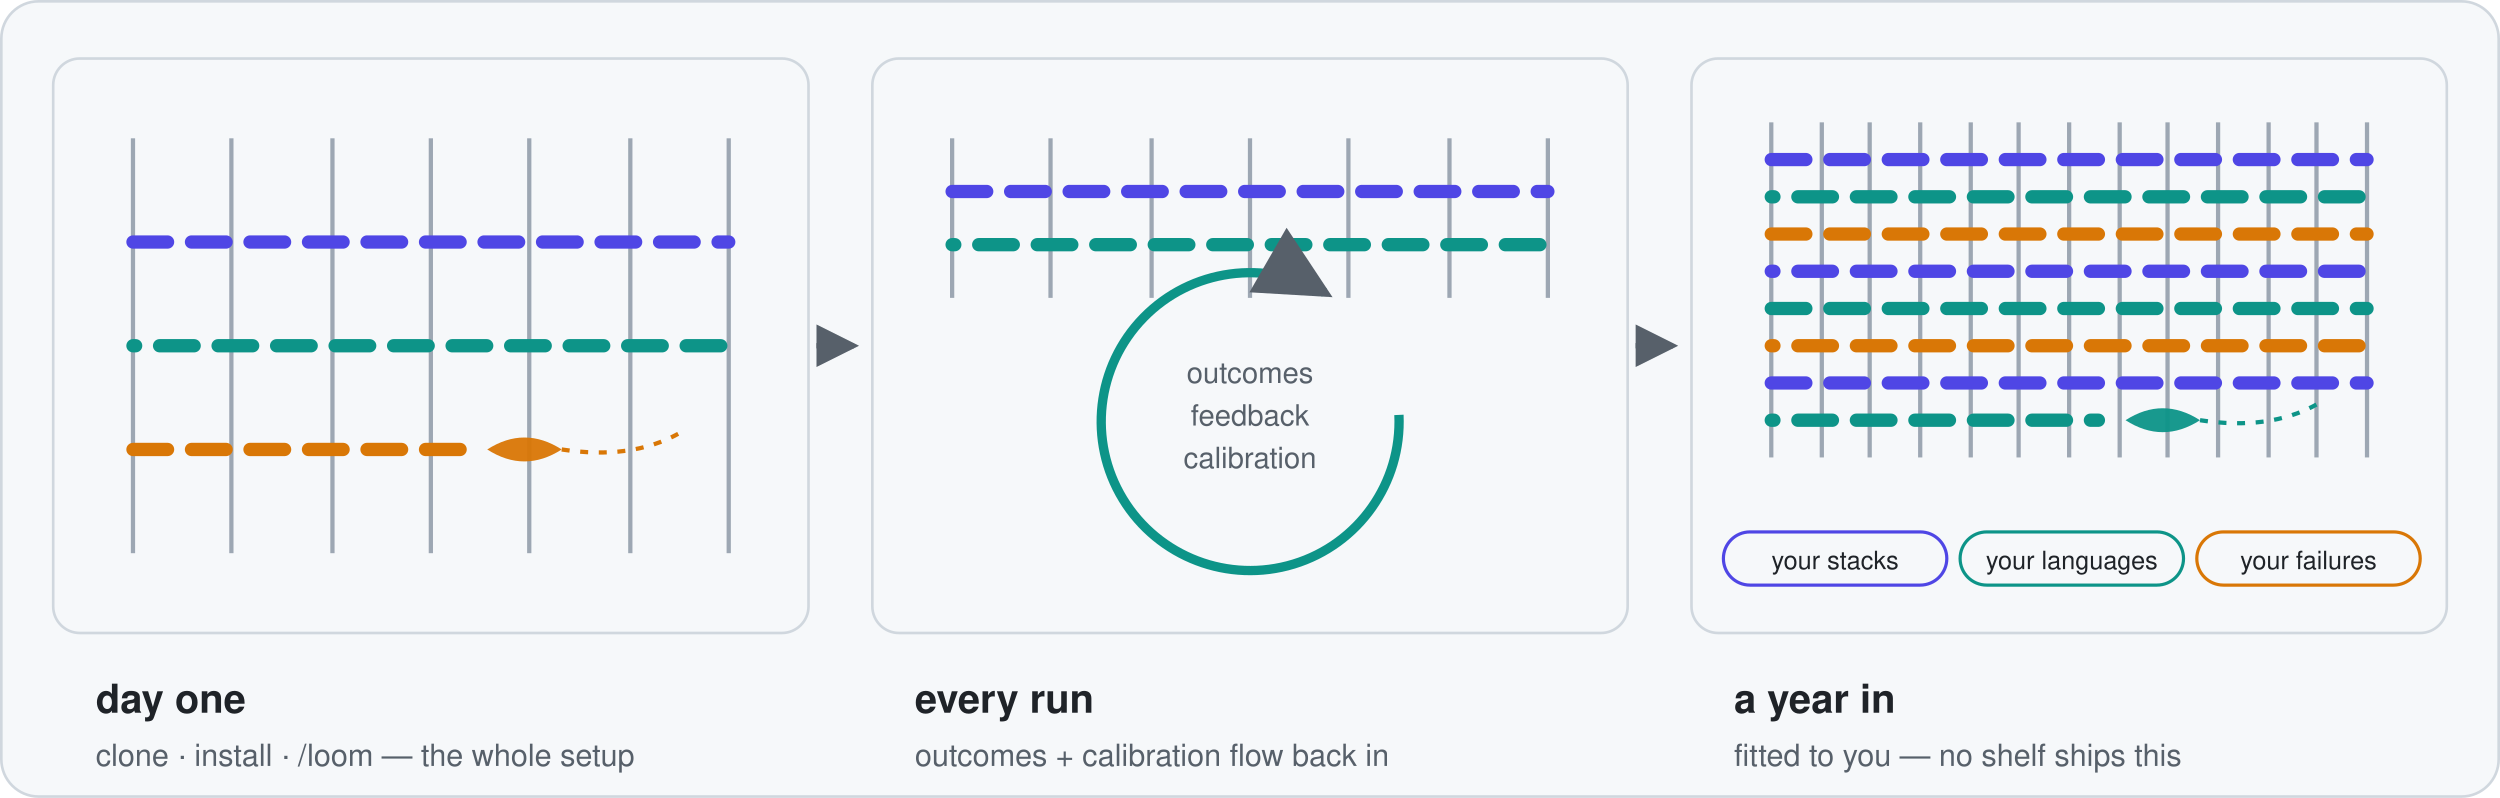
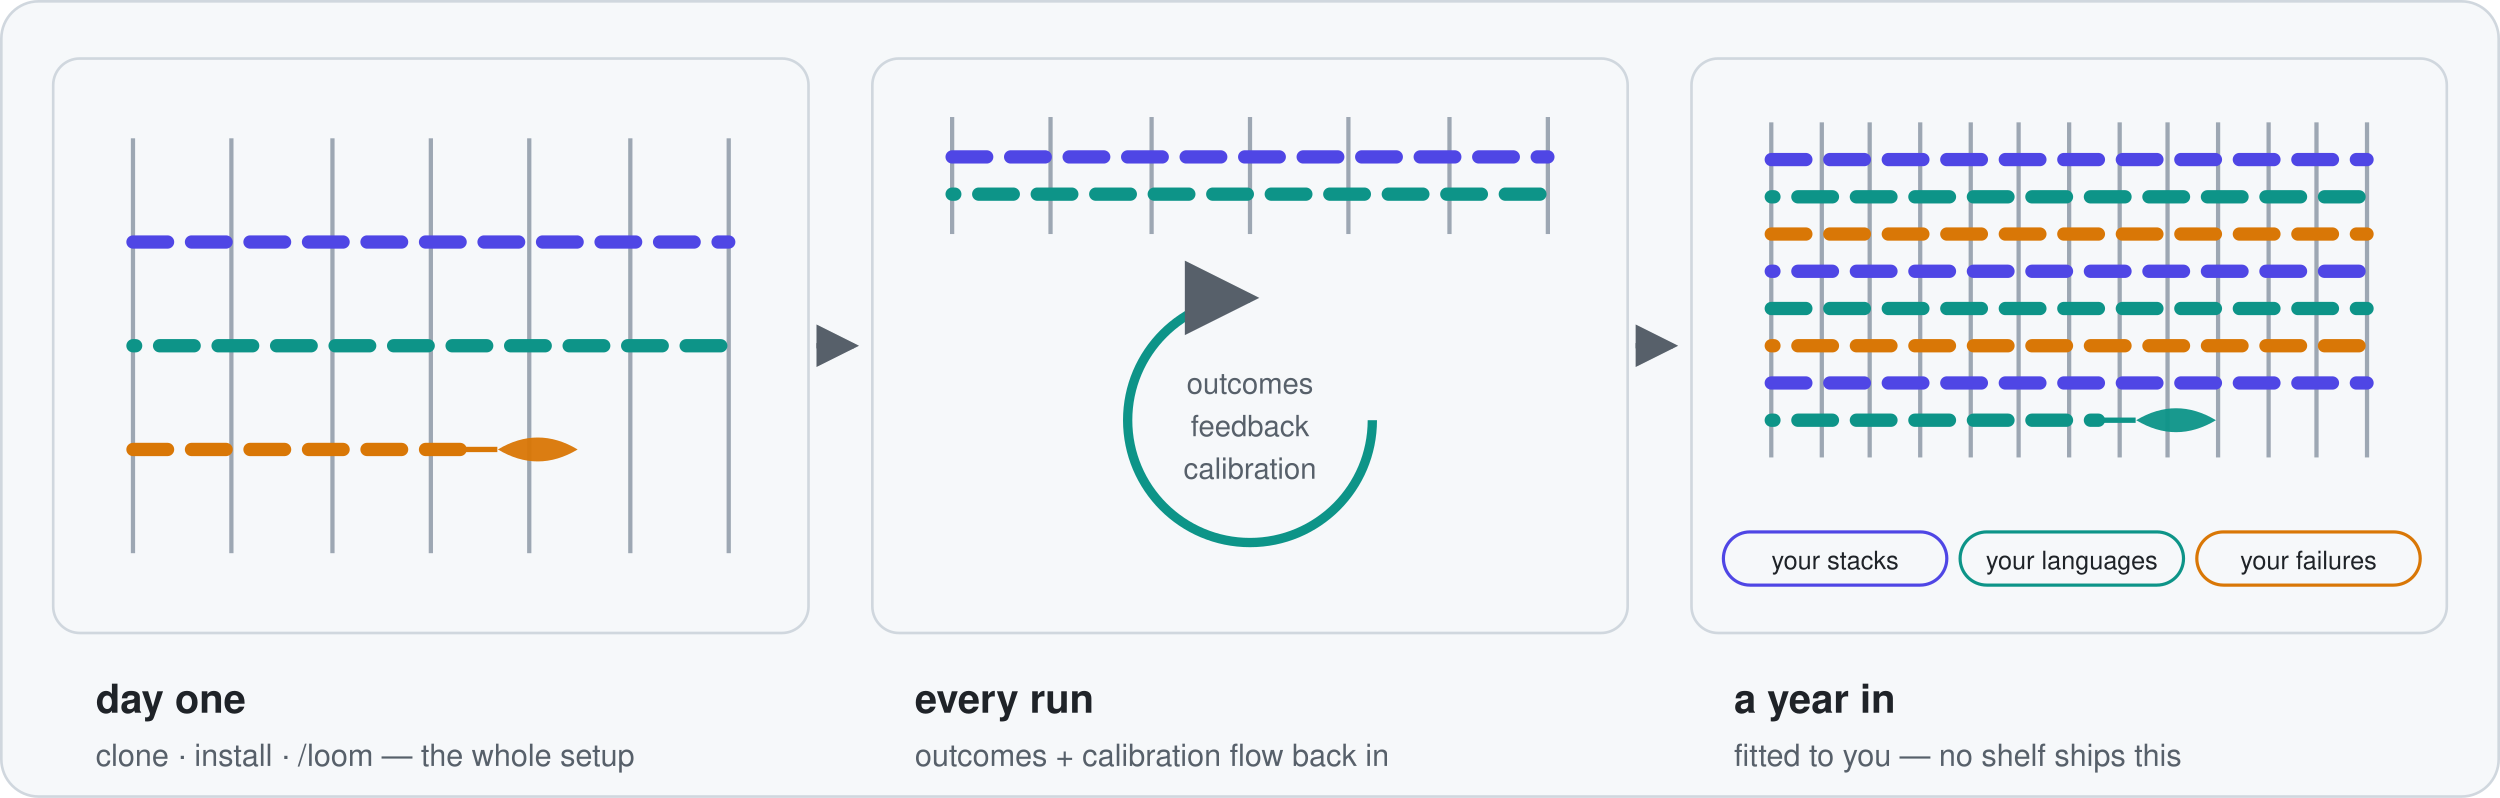
<svg xmlns="http://www.w3.org/2000/svg" viewBox="0 0 940 300" role="img" aria-label="a Loom compounds: day one, every run, a year in">
  <rect x="0.5" y="0.5" width="939" height="299" rx="14" fill="#f6f8fa" stroke="#d0d7de" />
  <defs>
    <marker id="gr" viewBox="0 0 8 8" refX="7" refY="4" markerWidth="8" markerHeight="8" orient="auto">
      <path d="M0,0 L8,4 L0,8 z" fill="#57606a" />
    </marker>
  </defs>
  <rect x="20" y="22" width="284" height="216" rx="10" fill="#f6f8fa" stroke="#d0d7de" />
  <text x="36" y="268" font-family="-apple-system,Segoe UI,Helvetica,Arial,sans-serif" font-size="15" font-weight="700" fill="#1f2328">day one</text>
  <text x="36" y="288" font-family="-apple-system,Segoe UI,Helvetica,Arial,sans-serif" font-size="11.5" fill="#57606a">clone · install · /loom — the whole setup</text>
  <line x1="307" y1="130.0" x2="321" y2="130.0" stroke="#57606a" stroke-width="2" marker-end="url(#gr)" />
  <rect x="328" y="22" width="284" height="216" rx="10" fill="#f6f8fa" stroke="#d0d7de" />
  <text x="344" y="268" font-family="-apple-system,Segoe UI,Helvetica,Arial,sans-serif" font-size="15" font-weight="700" fill="#1f2328">every run</text>
  <text x="344" y="288" font-family="-apple-system,Segoe UI,Helvetica,Arial,sans-serif" font-size="11.5" fill="#57606a">outcomes + calibration flow back in</text>
  <line x1="615" y1="130.0" x2="629" y2="130.0" stroke="#57606a" stroke-width="2" marker-end="url(#gr)" />
  <rect x="636" y="22" width="284" height="216" rx="10" fill="#f6f8fa" stroke="#d0d7de" />
  <text x="652" y="268" font-family="-apple-system,Segoe UI,Helvetica,Arial,sans-serif" font-size="15" font-weight="700" fill="#1f2328">a year in</text>
  <text x="652" y="288" font-family="-apple-system,Segoe UI,Helvetica,Arial,sans-serif" font-size="11.5" fill="#57606a">fitted to you — no shelf ships this</text>
  <line x1="50" y1="52" x2="50" y2="208" stroke="#9da7b3" stroke-width="1.6" />
  <line x1="87" y1="52" x2="87" y2="208" stroke="#9da7b3" stroke-width="1.6" />
  <line x1="125" y1="52" x2="125" y2="208" stroke="#9da7b3" stroke-width="1.6" />
  <line x1="162" y1="52" x2="162" y2="208" stroke="#9da7b3" stroke-width="1.6" />
  <line x1="199" y1="52" x2="199" y2="208" stroke="#9da7b3" stroke-width="1.6" />
  <line x1="237" y1="52" x2="237" y2="208" stroke="#9da7b3" stroke-width="1.6" />
  <line x1="274" y1="52" x2="274" y2="208" stroke="#9da7b3" stroke-width="1.6" />
  <line x1="50" y1="91" x2="274" y2="91" stroke="#4f46e5" stroke-width="5" stroke-linecap="round" stroke-dasharray="13 9" stroke-dashoffset="0" />
  <line x1="50" y1="130" x2="274" y2="130" stroke="#0d9488" stroke-width="5" stroke-linecap="round" stroke-dasharray="13 9" stroke-dashoffset="12" />
  <line x1="50" y1="169" x2="173" y2="169" stroke="#d97706" stroke-width="5" stroke-linecap="round" stroke-dasharray="13 9" stroke-dashoffset="0" />
-   <path d="M183.2 169.0 q14 -9 28 0 q-14 9 -28 0 z" fill="#d97706" opacity="0.95" />
-   <path d="M211.2 169.0 q26 4 44 -6" stroke="#d97706" stroke-width="1.6" fill="none" stroke-dasharray="3 4" />
-   <line x1="358" y1="52" x2="358" y2="112" stroke="#9da7b3" stroke-width="1.6" />
-   <line x1="395" y1="52" x2="395" y2="112" stroke="#9da7b3" stroke-width="1.6" />
-   <line x1="433" y1="52" x2="433" y2="112" stroke="#9da7b3" stroke-width="1.6" />
-   <line x1="470" y1="52" x2="470" y2="112" stroke="#9da7b3" stroke-width="1.6" />
-   <line x1="507" y1="52" x2="507" y2="112" stroke="#9da7b3" stroke-width="1.6" />
-   <line x1="545" y1="52" x2="545" y2="112" stroke="#9da7b3" stroke-width="1.6" />
-   <line x1="582" y1="52" x2="582" y2="112" stroke="#9da7b3" stroke-width="1.6" />
-   <line x1="358" y1="72" x2="582" y2="72" stroke="#4f46e5" stroke-width="5" stroke-linecap="round" stroke-dasharray="13 9" stroke-dashoffset="0" />
-   <line x1="358" y1="92" x2="582" y2="92" stroke="#0d9488" stroke-width="5" stroke-linecap="round" stroke-dasharray="13 9" stroke-dashoffset="12" />
-   <path d="M 526.0 156.0 A 56 56 0 1 1 498.0 110.0" fill="none" stroke="#0d9488" stroke-width="3.5" marker-end="url(#gr)" />
-   <text x="470.0" y="144.0" font-family="-apple-system,Segoe UI,Helvetica,Arial,sans-serif" font-size="11" text-anchor="middle" fill="#57606a">outcomes</text>
-   <text x="470.0" y="160.0" font-family="-apple-system,Segoe UI,Helvetica,Arial,sans-serif" font-size="11" text-anchor="middle" fill="#57606a">feedback</text>
-   <text x="470.0" y="176.0" font-family="-apple-system,Segoe UI,Helvetica,Arial,sans-serif" font-size="11" text-anchor="middle" fill="#57606a">calibration</text>
+   <line x1="173" y1="169" x2="187" y2="169" stroke="#d97706" stroke-width="2" />
+   <path d="M187.2 169.0 q15 -9 30 0 q-15 9 -30 0 z" fill="#d97706" opacity="0.95" />
+   <line x1="358" y1="44" x2="358" y2="88" stroke="#9da7b3" stroke-width="1.6" />
+   <line x1="395" y1="44" x2="395" y2="88" stroke="#9da7b3" stroke-width="1.6" />
+   <line x1="433" y1="44" x2="433" y2="88" stroke="#9da7b3" stroke-width="1.6" />
+   <line x1="470" y1="44" x2="470" y2="88" stroke="#9da7b3" stroke-width="1.6" />
+   <line x1="507" y1="44" x2="507" y2="88" stroke="#9da7b3" stroke-width="1.6" />
+   <line x1="545" y1="44" x2="545" y2="88" stroke="#9da7b3" stroke-width="1.6" />
+   <line x1="582" y1="44" x2="582" y2="88" stroke="#9da7b3" stroke-width="1.6" />
+   <line x1="358" y1="59" x2="582" y2="59" stroke="#4f46e5" stroke-width="5" stroke-linecap="round" stroke-dasharray="13 9" stroke-dashoffset="0" />
+   <line x1="358" y1="73" x2="582" y2="73" stroke="#0d9488" stroke-width="5" stroke-linecap="round" stroke-dasharray="13 9" stroke-dashoffset="12" />
+   <path d="M 516.0 158 A 46 46 0 1 1 470.0 112" fill="none" stroke="#0d9488" stroke-width="3.5" marker-end="url(#gr)" />
+   <text x="470.0" y="148" font-family="-apple-system,Segoe UI,Helvetica,Arial,sans-serif" font-size="11" text-anchor="middle" fill="#57606a">outcomes</text>
+   <text x="470.0" y="164" font-family="-apple-system,Segoe UI,Helvetica,Arial,sans-serif" font-size="11" text-anchor="middle" fill="#57606a">feedback</text>
+   <text x="470.0" y="180" font-family="-apple-system,Segoe UI,Helvetica,Arial,sans-serif" font-size="11" text-anchor="middle" fill="#57606a">calibration</text>
  <line x1="666" y1="46" x2="666" y2="172" stroke="#9da7b3" stroke-width="1.6" />
  <line x1="685" y1="46" x2="685" y2="172" stroke="#9da7b3" stroke-width="1.6" />
  <line x1="703" y1="46" x2="703" y2="172" stroke="#9da7b3" stroke-width="1.6" />
  <line x1="722" y1="46" x2="722" y2="172" stroke="#9da7b3" stroke-width="1.6" />
  <line x1="741" y1="46" x2="741" y2="172" stroke="#9da7b3" stroke-width="1.6" />
  <line x1="759" y1="46" x2="759" y2="172" stroke="#9da7b3" stroke-width="1.6" />
  <line x1="778" y1="46" x2="778" y2="172" stroke="#9da7b3" stroke-width="1.6" />
  <line x1="797" y1="46" x2="797" y2="172" stroke="#9da7b3" stroke-width="1.6" />
  <line x1="815" y1="46" x2="815" y2="172" stroke="#9da7b3" stroke-width="1.6" />
  <line x1="834" y1="46" x2="834" y2="172" stroke="#9da7b3" stroke-width="1.6" />
  <line x1="853" y1="46" x2="853" y2="172" stroke="#9da7b3" stroke-width="1.6" />
  <line x1="871" y1="46" x2="871" y2="172" stroke="#9da7b3" stroke-width="1.6" />
  <line x1="890" y1="46" x2="890" y2="172" stroke="#9da7b3" stroke-width="1.6" />
  <line x1="666" y1="60" x2="890" y2="60" stroke="#4f46e5" stroke-width="5" stroke-linecap="round" stroke-dasharray="13 9" stroke-dashoffset="0" />
  <line x1="666" y1="74" x2="890" y2="74" stroke="#0d9488" stroke-width="5" stroke-linecap="round" stroke-dasharray="13 9" stroke-dashoffset="12" />
  <line x1="666" y1="88" x2="890" y2="88" stroke="#d97706" stroke-width="5" stroke-linecap="round" stroke-dasharray="13 9" stroke-dashoffset="0" />
  <line x1="666" y1="102" x2="890" y2="102" stroke="#4f46e5" stroke-width="5" stroke-linecap="round" stroke-dasharray="13 9" stroke-dashoffset="12" />
  <line x1="666" y1="116" x2="890" y2="116" stroke="#0d9488" stroke-width="5" stroke-linecap="round" stroke-dasharray="13 9" stroke-dashoffset="0" />
  <line x1="666" y1="130" x2="890" y2="130" stroke="#d97706" stroke-width="5" stroke-linecap="round" stroke-dasharray="13 9" stroke-dashoffset="12" />
  <line x1="666" y1="144" x2="890" y2="144" stroke="#4f46e5" stroke-width="5" stroke-linecap="round" stroke-dasharray="13 9" stroke-dashoffset="0" />
  <line x1="666" y1="158" x2="789" y2="158" stroke="#0d9488" stroke-width="5" stroke-linecap="round" stroke-dasharray="13 9" stroke-dashoffset="12" />
-   <path d="M799.2 158.0 q14 -9 28 0 q-14 9 -28 0 z" fill="#0d9488" opacity="0.95" />
-   <path d="M827.2 158.0 q26 4 44 -6" stroke="#0d9488" stroke-width="1.6" fill="none" stroke-dasharray="3 4" />
+   <line x1="789" y1="158" x2="803" y2="158" stroke="#0d9488" stroke-width="2" />
+   <path d="M803.2 158.0 q15 -9 30 0 q-15 9 -30 0 z" fill="#0d9488" opacity="0.95" />
  <rect x="648" y="200" width="84" height="20" rx="10" fill="#f6f8fa" stroke="#4f46e5" stroke-width="1.2" />
  <text x="690" y="214" font-family="-apple-system,Segoe UI,Helvetica,Arial,sans-serif" font-size="9.5" text-anchor="middle" fill="#1f2328">your stacks</text>
  <rect x="737" y="200" width="84" height="20" rx="10" fill="#f6f8fa" stroke="#0d9488" stroke-width="1.2" />
  <text x="779" y="214" font-family="-apple-system,Segoe UI,Helvetica,Arial,sans-serif" font-size="9.5" text-anchor="middle" fill="#1f2328">your languages</text>
  <rect x="826" y="200" width="84" height="20" rx="10" fill="#f6f8fa" stroke="#d97706" stroke-width="1.2" />
  <text x="868" y="214" font-family="-apple-system,Segoe UI,Helvetica,Arial,sans-serif" font-size="9.5" text-anchor="middle" fill="#1f2328">your failures</text>
</svg>
